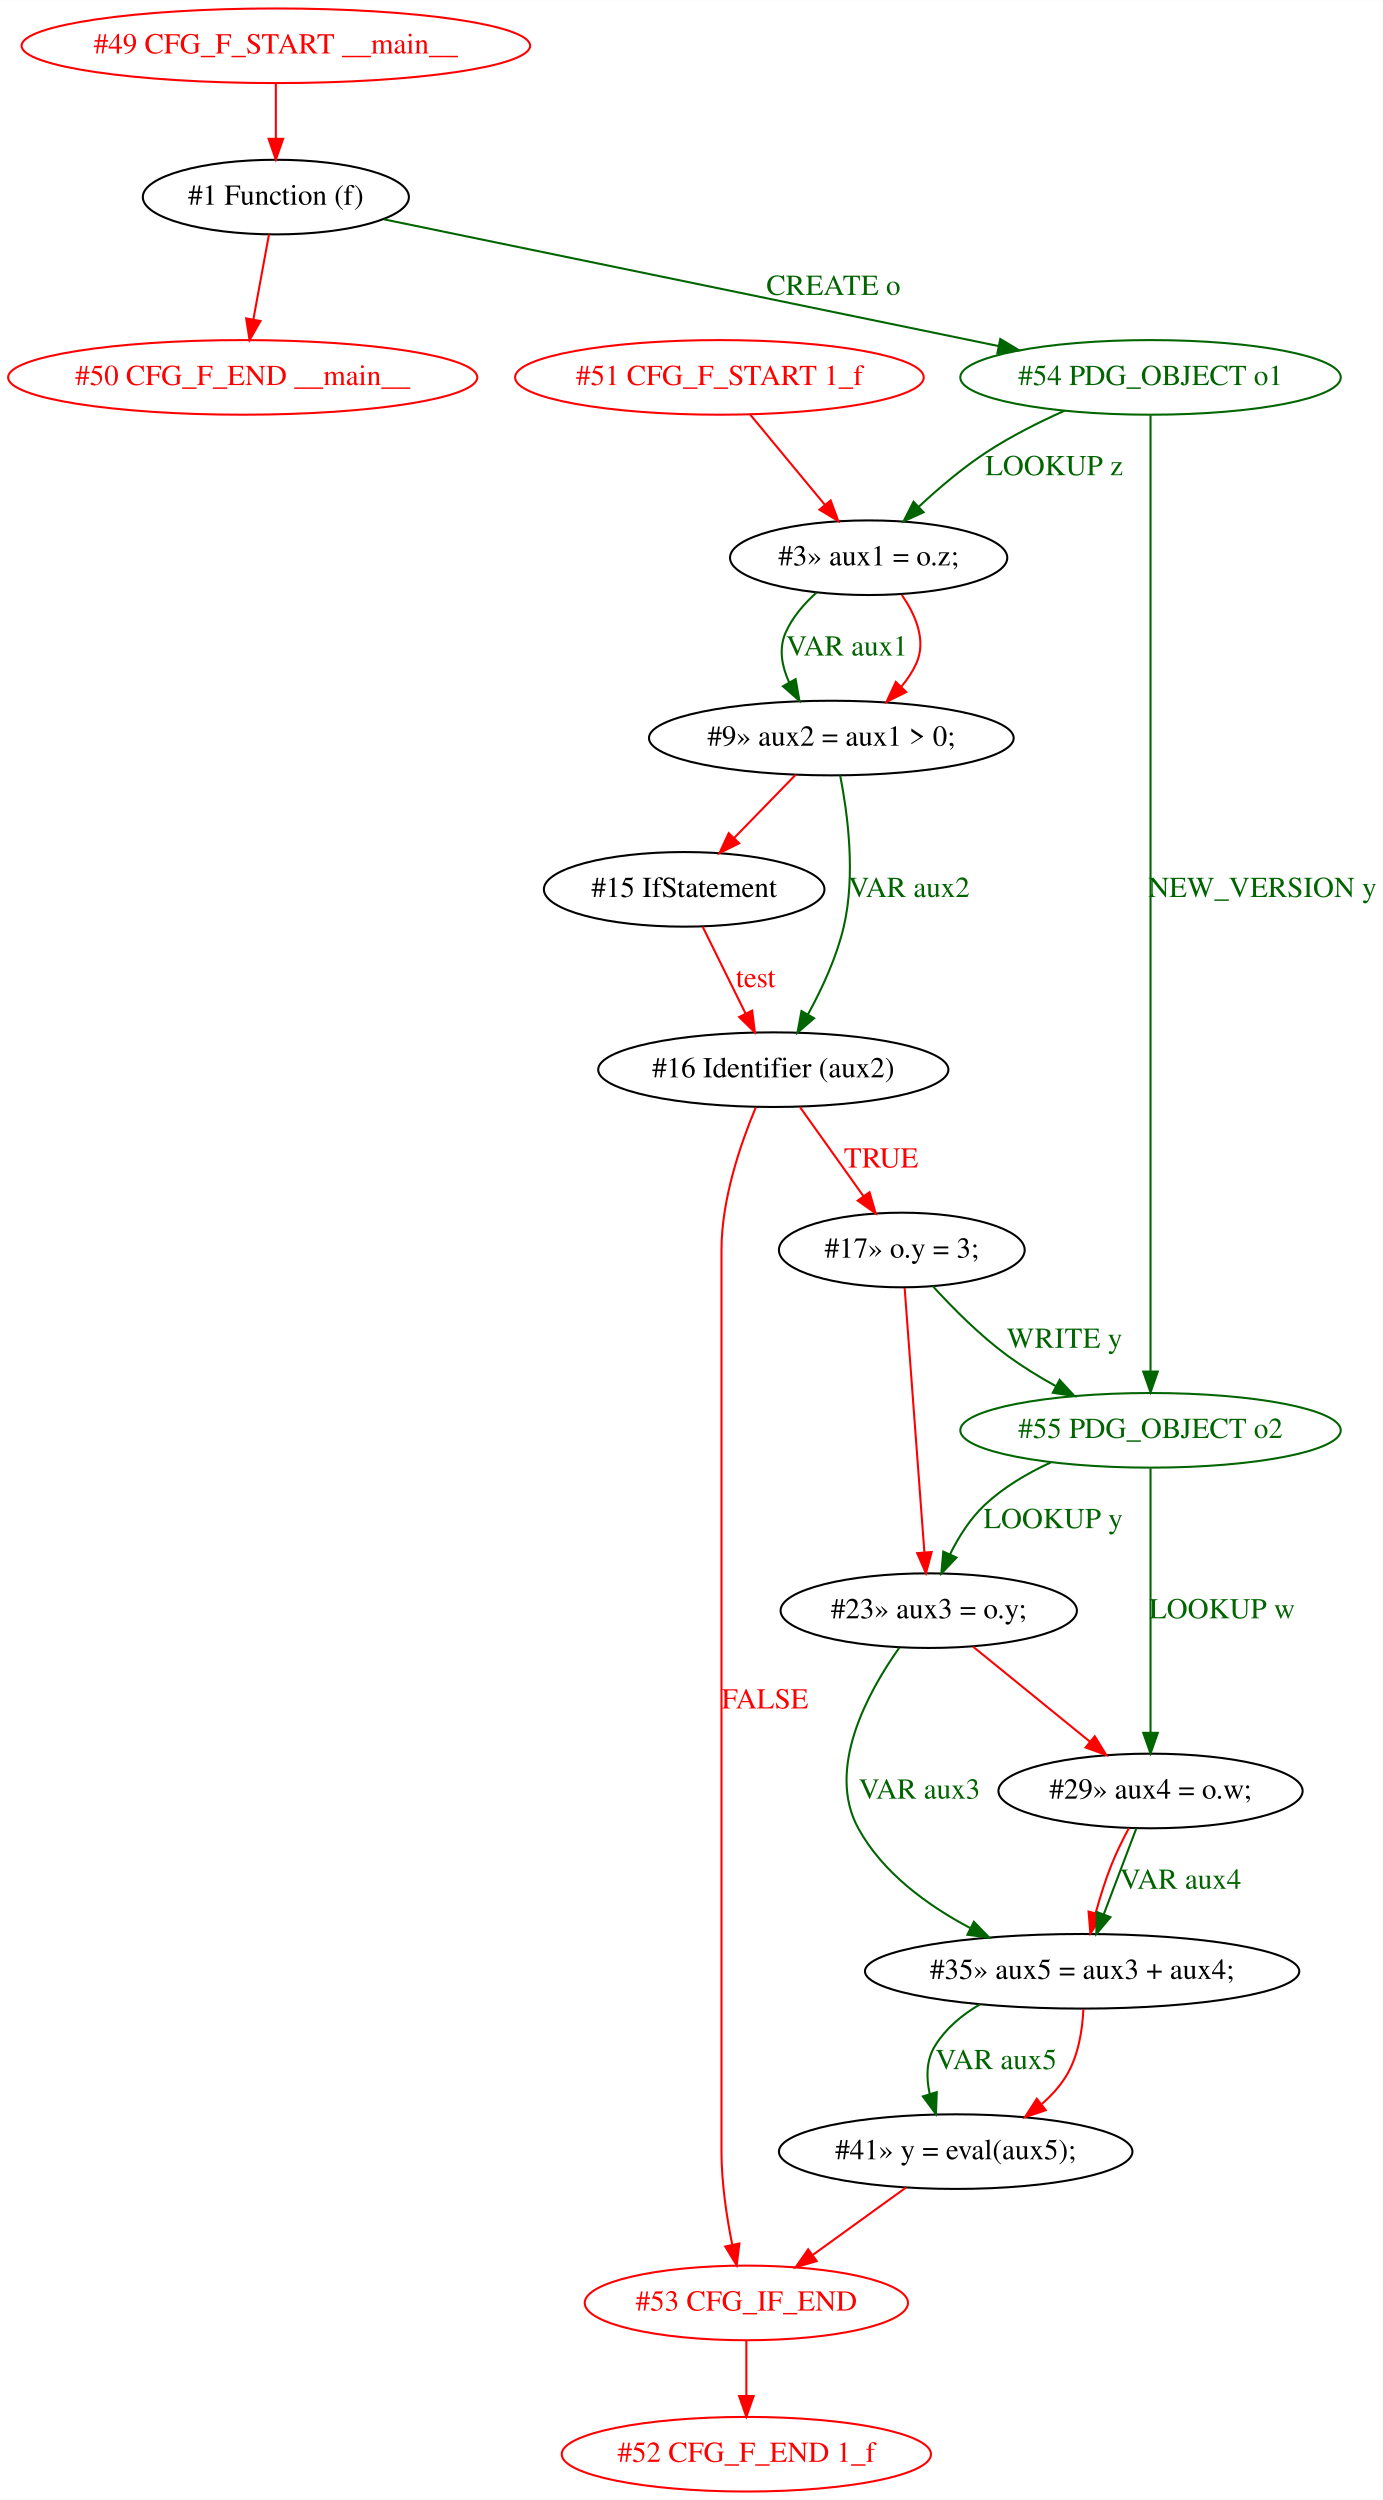
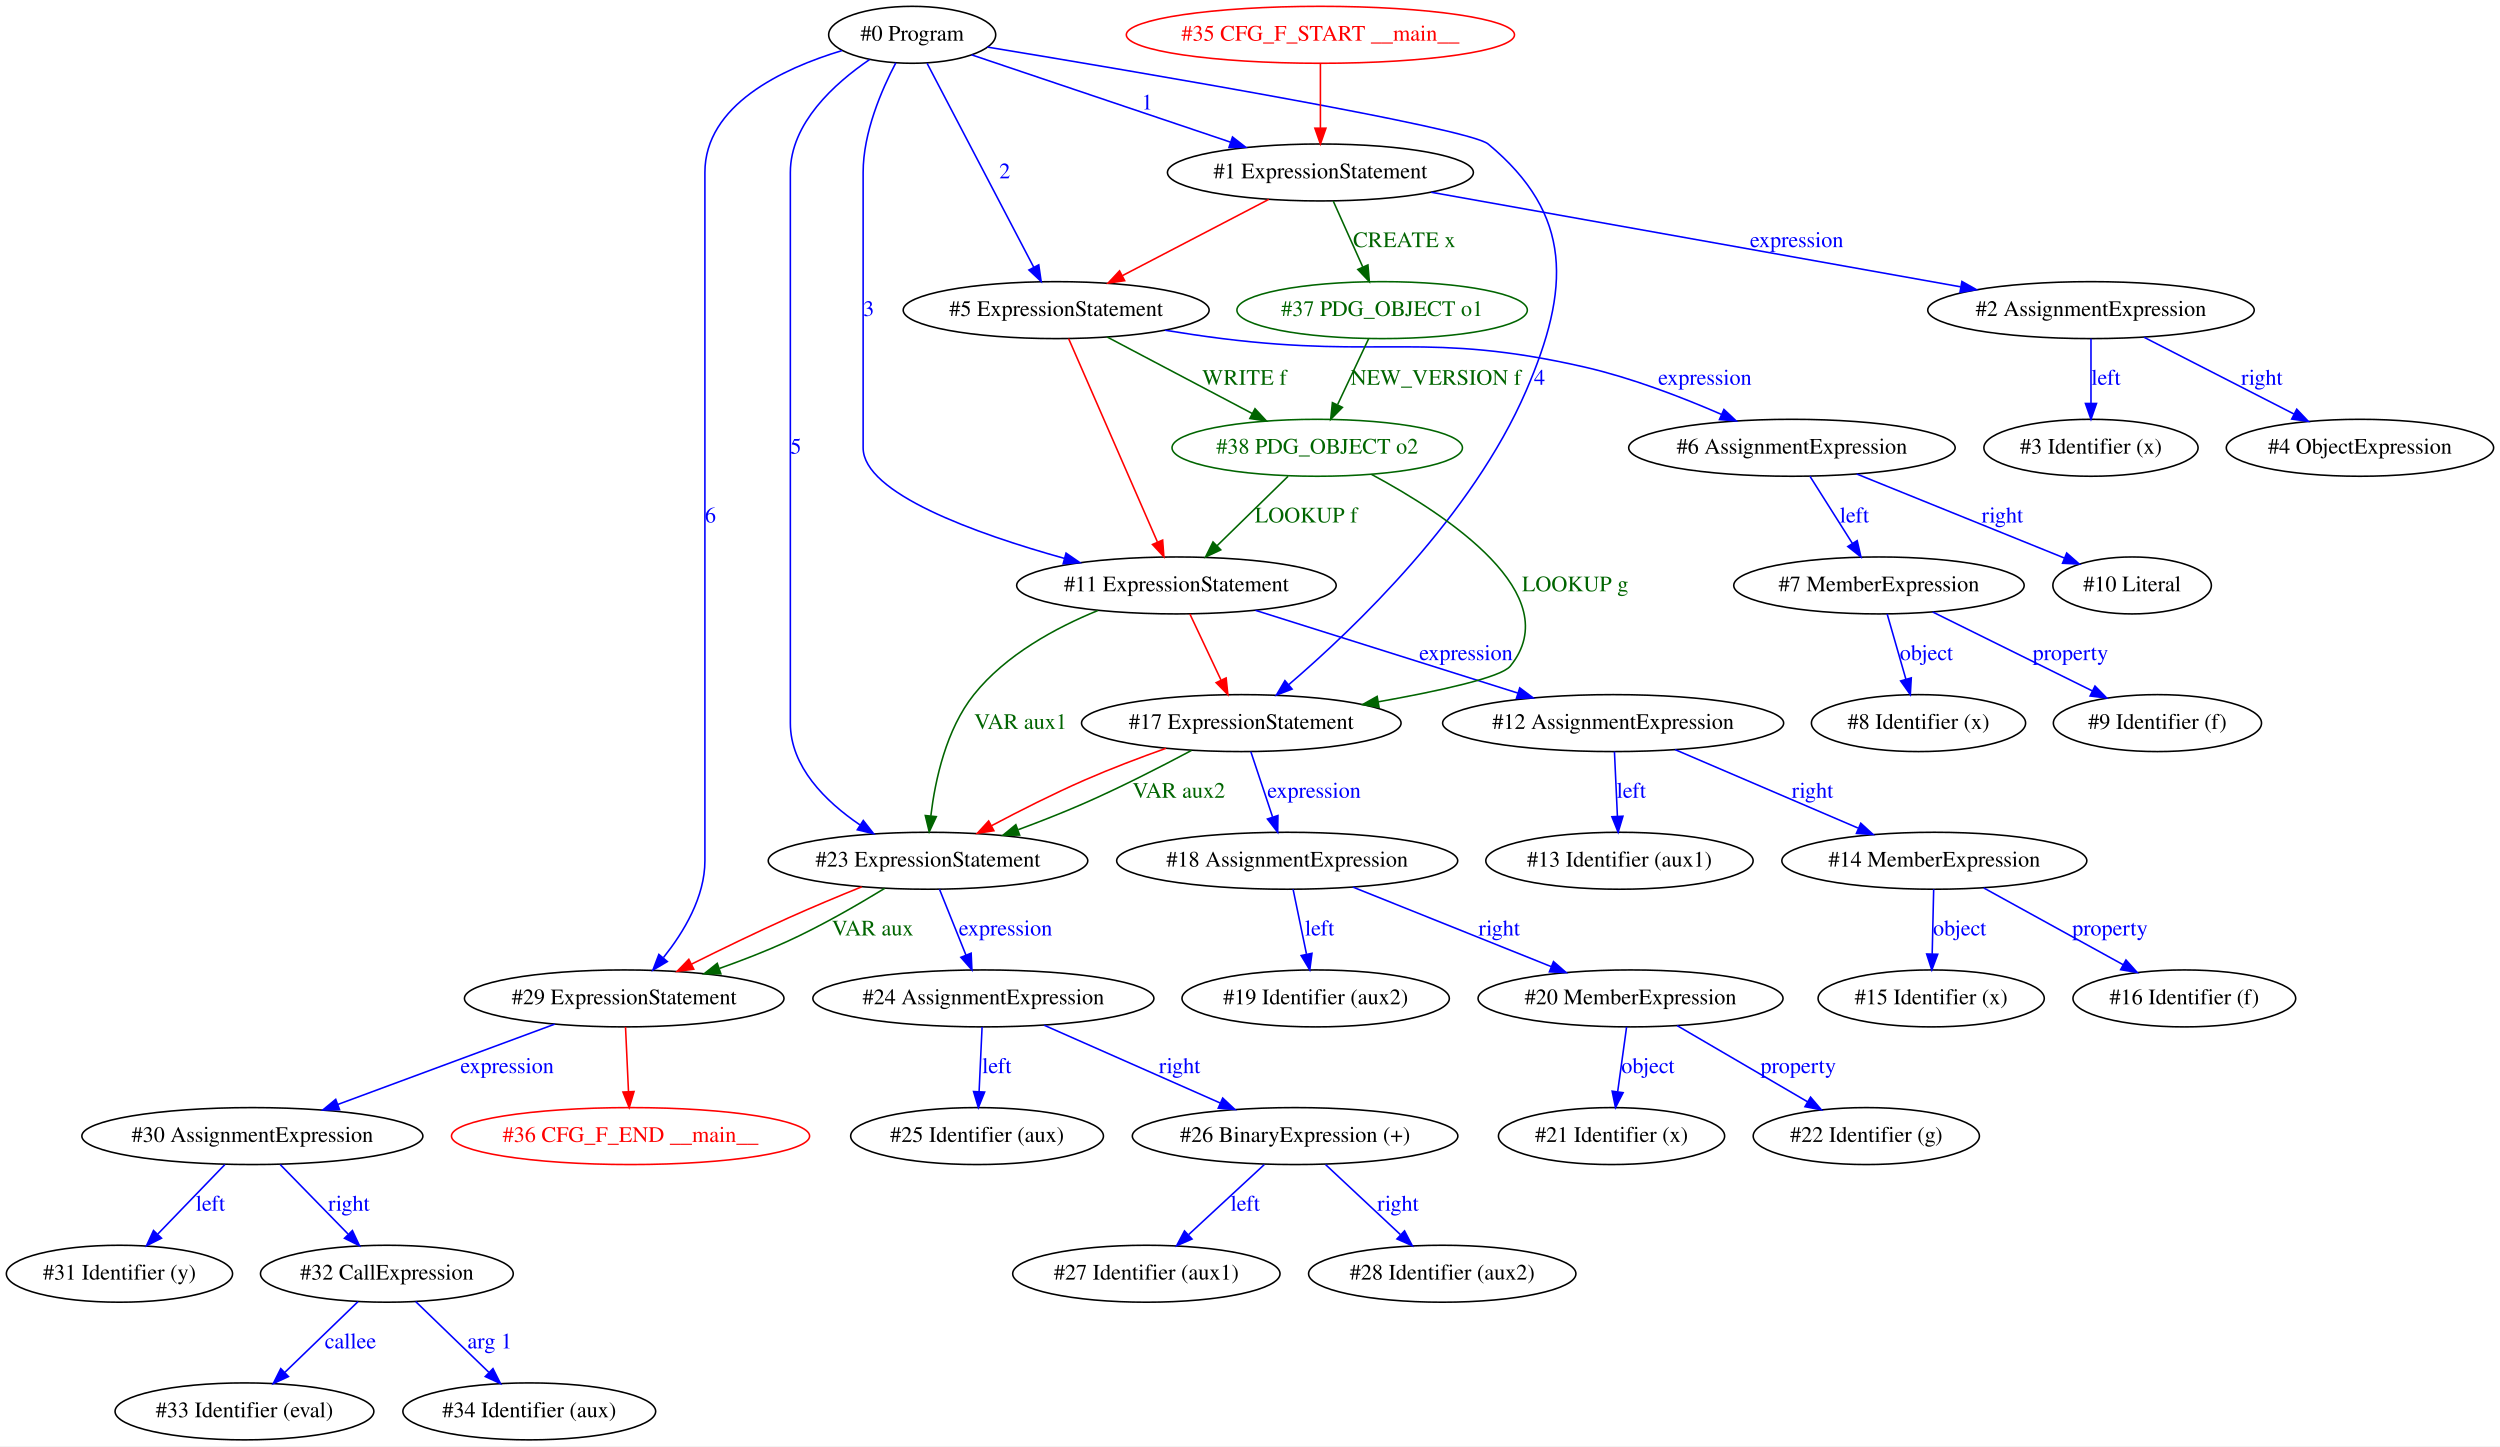
- <svg xmlns="http://www.w3.org/2000/svg" width="667pt" height="1206pt" viewBox="0.00 0.00 667.09 1206.00">
-   <g id="graph0" class="graph" transform="scale(1 1) rotate(0) translate(4 1202)">
-     <polygon fill="#ffffff" stroke="transparent" points="-4,4 -4,-1202 663.09,-1202 663.09,4 -4,4" />
+ <svg xmlns="http://www.w3.org/2000/svg" width="1580pt" height="914pt" viewBox="0.00 0.00 1579.99 914.00">
+   <g id="graph0" class="graph" transform="scale(1 1) rotate(0) translate(4 910)">
+     <polygon fill="#ffffff" stroke="transparent" points="-4,4 -4,-910 1575.986,-910 1575.986,4 -4,4" />
    <g id="node1" class="node">
-       <ellipse fill="none" stroke="#ff0000" cx="129.09" cy="-1180" rx="122.678" ry="18" />
-       <text text-anchor="middle" x="129.09" y="-1176.3" font-family="Times,serif" font-size="14.00" fill="#ff0000">#49 CFG_F_START __main__</text>
+       <ellipse fill="none" stroke="#000000" cx="572.494" cy="-888" rx="52.791" ry="18" />
+       <text text-anchor="middle" x="572.494" y="-884.3" font-family="Times,serif" font-size="14.00" fill="#000000">#0 Program</text>
    </g>
    <g id="node2" class="node">
-       <ellipse fill="none" stroke="#000000" cx="129.09" cy="-1107" rx="64.189" ry="18" />
-       <text text-anchor="middle" x="129.09" y="-1103.3" font-family="Times,serif" font-size="14.00" fill="#000000">#1 Function (f)</text>
+       <ellipse fill="none" stroke="#000000" cx="830.494" cy="-801" rx="96.683" ry="18" />
+       <text text-anchor="middle" x="830.494" y="-797.3" font-family="Times,serif" font-size="14.00" fill="#000000">#1 ExpressionStatement</text>
    </g>
    <g id="edge1" class="edge">
-       <path fill="none" stroke="#ff0000" d="M129.09,-1161.955C129.09,-1153.883 129.09,-1144.176 129.09,-1135.182" />
-       <polygon fill="#ff0000" stroke="#ff0000" points="132.59,-1135.09 129.09,-1125.09 125.59,-1135.09 132.59,-1135.09" />
+       <path fill="none" stroke="#0000ff" d="M610.009,-875.35C652.984,-860.858 723.869,-836.955 773.637,-820.173" />
+       <polygon fill="#0000ff" stroke="#0000ff" points="774.937,-823.428 783.294,-816.916 772.7,-816.795 774.937,-823.428" />
+       <text text-anchor="middle" x="720.994" y="-840.8" font-family="Times,serif" font-size="14.00" fill="#0000ff">1</text>
+     </g>
+     <g id="node3" class="node">
+       <ellipse fill="none" stroke="#000000" cx="663.494" cy="-714" rx="96.683" ry="18" />
+       <text text-anchor="middle" x="663.494" y="-710.3" font-family="Times,serif" font-size="14.00" fill="#000000">#5 ExpressionStatement</text>
+     </g>
+     <g id="edge2" class="edge">
+       <path fill="none" stroke="#0000ff" d="M581.889,-870.034C597.897,-839.427 630.543,-777.004 649.33,-741.082" />
+       <polygon fill="#0000ff" stroke="#0000ff" points="652.48,-742.612 654.013,-732.129 646.277,-739.368 652.48,-742.612" />
+       <text text-anchor="middle" x="630.994" y="-797.3" font-family="Times,serif" font-size="14.00" fill="#0000ff">2</text>
+     </g>
+     <g id="node4" class="node">
+       <ellipse fill="none" stroke="#000000" cx="739.494" cy="-540" rx="100.983" ry="18" />
+       <text text-anchor="middle" x="739.494" y="-536.3" font-family="Times,serif" font-size="14.00" fill="#000000">#11 ExpressionStatement</text>
+     </g>
+     <g id="edge3" class="edge">
+       <path fill="none" stroke="#0000ff" d="M562.171,-870.325C553.153,-853.192 541.494,-826.174 541.494,-801 541.494,-801 541.494,-801 541.494,-627 541.494,-598.339 611.911,-572.921 668.758,-557.072" />
+       <polygon fill="#0000ff" stroke="#0000ff" points="669.747,-560.43 678.471,-554.418 667.903,-553.677 669.747,-560.43" />
+       <text text-anchor="middle" x="544.994" y="-710.3" font-family="Times,serif" font-size="14.00" fill="#0000ff">3</text>
    </g>
    <g id="node5" class="node">
-       <ellipse fill="none" stroke="#ff0000" cx="113.09" cy="-1020" rx="113.18" ry="18" />
-       <text text-anchor="middle" x="113.09" y="-1016.3" font-family="Times,serif" font-size="14.00" fill="#ff0000">#50 CFG_F_END __main__</text>
-     </g>
-     <g id="edge3" class="edge">
-       <path fill="none" stroke="#ff0000" d="M125.775,-1088.974C123.608,-1077.192 120.733,-1061.561 118.269,-1048.158" />
-       <polygon fill="#ff0000" stroke="#ff0000" points="121.652,-1047.205 116.401,-1038.003 114.767,-1048.472 121.652,-1047.205" />
+       <ellipse fill="none" stroke="#000000" cx="780.494" cy="-453" rx="100.983" ry="18" />
+       <text text-anchor="middle" x="780.494" y="-449.3" font-family="Times,serif" font-size="14.00" fill="#000000">#17 ExpressionStatement</text>
+     </g>
+     <g id="edge4" class="edge">
+       <path fill="none" stroke="#0000ff" d="M620.007,-880.246C715.853,-864.433 924.322,-829.103 936.494,-819 990.471,-774.197 988.307,-727.4 960.494,-663 926.492,-584.271 852.327,-513.185 810.586,-477.394" />
+       <polygon fill="#0000ff" stroke="#0000ff" points="812.586,-474.502 802.692,-470.715 808.065,-479.846 812.586,-474.502" />
+       <text text-anchor="middle" x="968.994" y="-666.8" font-family="Times,serif" font-size="14.00" fill="#0000ff">4</text>
    </g>
    <g id="node6" class="node">
-       <ellipse fill="none" stroke="#006400" cx="551.09" cy="-1020" rx="91.784" ry="18" />
-       <text text-anchor="middle" x="551.09" y="-1016.3" font-family="Times,serif" font-size="14.00" fill="#006400">#54 PDG_OBJECT o1</text>
-     </g>
-     <g id="edge4" class="edge">
-       <path fill="none" stroke="#006400" d="M181.259,-1096.245C255.82,-1080.873 393.186,-1052.554 477.892,-1035.091" />
-       <polygon fill="#006400" stroke="#006400" points="478.611,-1038.516 487.699,-1033.069 477.198,-1031.66 478.611,-1038.516" />
-       <text text-anchor="middle" x="398.09" y="-1059.8" font-family="Times,serif" font-size="14.00" fill="#006400">CREATE o</text>
-     </g>
-     <g id="node3" class="node">
-       <ellipse fill="none" stroke="#ff0000" cx="343.09" cy="-1020" rx="98.583" ry="18" />
-       <text text-anchor="middle" x="343.09" y="-1016.3" font-family="Times,serif" font-size="14.00" fill="#ff0000">#51 CFG_F_START 1_f</text>
-     </g>
-     <g id="node4" class="node">
-       <ellipse fill="none" stroke="#000000" cx="415.09" cy="-933" rx="66.888" ry="18" />
-       <text text-anchor="middle" x="415.09" y="-929.3" font-family="Times,serif" font-size="14.00" fill="#000000">#3» aux1 = o.z;</text>
-     </g>
-     <g id="edge2" class="edge">
-       <path fill="none" stroke="#ff0000" d="M358.008,-1001.973C368.407,-989.409 382.429,-972.466 393.973,-958.517" />
-       <polygon fill="#ff0000" stroke="#ff0000" points="396.758,-960.641 400.437,-950.706 391.365,-956.178 396.758,-960.641" />
+       <ellipse fill="none" stroke="#000000" cx="582.494" cy="-366" rx="100.983" ry="18" />
+       <text text-anchor="middle" x="582.494" y="-362.3" font-family="Times,serif" font-size="14.00" fill="#000000">#23 ExpressionStatement</text>
+     </g>
+     <g id="edge5" class="edge">
+       <path fill="none" stroke="#0000ff" d="M545.563,-872.365C523.358,-857.236 495.494,-832.062 495.494,-801 495.494,-801 495.494,-801 495.494,-453 495.494,-425.468 517.547,-403.606 539.448,-388.684" />
+       <polygon fill="#0000ff" stroke="#0000ff" points="541.593,-391.465 548.109,-383.111 537.806,-385.578 541.593,-391.465" />
+       <text text-anchor="middle" x="498.994" y="-623.3" font-family="Times,serif" font-size="14.00" fill="#0000ff">5</text>
    </g>
    <g id="node7" class="node">
-       <ellipse fill="none" stroke="#000000" cx="397.09" cy="-846" rx="87.985" ry="18" />
-       <text text-anchor="middle" x="397.09" y="-842.3" font-family="Times,serif" font-size="14.00" fill="#000000">#9» aux2 = aux1 &gt; 0;</text>
-     </g>
-     <g id="edge5" class="edge">
-       <path fill="none" stroke="#ff0000" d="M431.091,-915.056C437.816,-905.28 443.057,-892.972 438.09,-882 436.288,-878.02 433.804,-874.305 430.943,-870.889" />
-       <polygon fill="#ff0000" stroke="#ff0000" points="433.21,-868.2 423.725,-863.479 428.195,-873.084 433.21,-868.2" />
+       <ellipse fill="none" stroke="#000000" cx="390.494" cy="-279" rx="100.983" ry="18" />
+       <text text-anchor="middle" x="390.494" y="-275.3" font-family="Times,serif" font-size="14.00" fill="#000000">#29 ExpressionStatement</text>
    </g>
    <g id="edge6" class="edge">
-       <path fill="none" stroke="#006400" d="M389.924,-916.169C383.946,-910.811 378.359,-904.34 375.09,-897 371.594,-889.149 373.198,-880.583 376.776,-872.752" />
-       <polygon fill="#006400" stroke="#006400" points="379.855,-874.417 381.695,-863.983 373.75,-870.992 379.855,-874.417" />
-       <text text-anchor="middle" x="404.59" y="-885.8" font-family="Times,serif" font-size="14.00" fill="#006400">VAR aux1</text>
+       <path fill="none" stroke="#0000ff" d="M528.143,-878.042C490.139,-866.58 441.494,-843.591 441.494,-801 441.494,-801 441.494,-801 441.494,-366 441.494,-343.189 428.284,-321.062 415.31,-304.831" />
+       <polygon fill="#0000ff" stroke="#0000ff" points="417.745,-302.29 408.618,-296.909 412.397,-306.807 417.745,-302.29" />
+       <text text-anchor="middle" x="444.994" y="-579.8" font-family="Times,serif" font-size="14.00" fill="#0000ff">6</text>
+     </g>
+     <g id="edge9" class="edge">
+       <path fill="none" stroke="#ff0000" d="M797.898,-784.019C771.431,-770.231 733.931,-750.695 705.264,-735.761" />
+       <polygon fill="#ff0000" stroke="#ff0000" points="706.778,-732.603 696.292,-731.087 703.544,-738.811 706.778,-732.603" />
+     </g>
+     <g id="node9" class="node">
+       <ellipse fill="none" stroke="#000000" cx="1317.494" cy="-714" rx="103.182" ry="18" />
+       <text text-anchor="middle" x="1317.494" y="-710.3" font-family="Times,serif" font-size="14.00" fill="#000000">#2 AssignmentExpression</text>
+     </g>
+     <g id="edge8" class="edge">
+       <path fill="none" stroke="#0000ff" d="M900.528,-788.489C989.031,-772.678 1141.126,-745.507 1235.115,-728.717" />
+       <polygon fill="#0000ff" stroke="#0000ff" points="1235.923,-732.128 1245.151,-726.924 1234.692,-725.237 1235.923,-732.128" />
+       <text text-anchor="middle" x="1131.494" y="-753.8" font-family="Times,serif" font-size="14.00" fill="#0000ff">expression</text>
+     </g>
+     <g id="node10" class="node">
+       <ellipse fill="none" stroke="#006400" cx="869.494" cy="-714" rx="91.784" ry="18" />
+       <text text-anchor="middle" x="869.494" y="-710.3" font-family="Times,serif" font-size="14.00" fill="#006400">#37 PDG_OBJECT o1</text>
+     </g>
+     <g id="edge10" class="edge">
+       <path fill="none" stroke="#006400" d="M838.574,-782.973C843.961,-770.958 851.141,-754.94 857.227,-741.365" />
+       <polygon fill="#006400" stroke="#006400" points="860.526,-742.56 861.423,-732.003 854.139,-739.697 860.526,-742.56" />
+       <text text-anchor="middle" x="883.494" y="-753.8" font-family="Times,serif" font-size="14.00" fill="#006400">CREATE x</text>
+     </g>
+     <g id="edge12" class="edge">
+       <path fill="none" stroke="#ff0000" d="M671.341,-696.034C684.653,-665.557 711.743,-603.535 727.464,-567.542" />
+       <polygon fill="#ff0000" stroke="#ff0000" points="730.78,-568.694 731.575,-558.129 724.365,-565.892 730.78,-568.694" />
+     </g>
+     <g id="node11" class="node">
+       <ellipse fill="none" stroke="#000000" cx="1128.494" cy="-627" rx="103.182" ry="18" />
+       <text text-anchor="middle" x="1128.494" y="-623.3" font-family="Times,serif" font-size="14.00" fill="#000000">#6 AssignmentExpression</text>
+     </g>
+     <g id="edge11" class="edge">
+       <path fill="none" stroke="#0000ff" d="M732.266,-701.285C744.312,-699.323 756.748,-697.465 768.494,-696 869.8,-683.362 897.972,-700.762 997.494,-678 1027.239,-671.197 1059.177,-658.874 1084.07,-648.046" />
+       <polygon fill="#0000ff" stroke="#0000ff" points="1085.519,-651.232 1093.246,-643.984 1082.685,-644.831 1085.519,-651.232" />
+       <text text-anchor="middle" x="1073.494" y="-666.8" font-family="Times,serif" font-size="14.00" fill="#0000ff">expression</text>
+     </g>
+     <g id="node12" class="node">
+       <ellipse fill="none" stroke="#006400" cx="828.494" cy="-627" rx="91.784" ry="18" />
+       <text text-anchor="middle" x="828.494" y="-623.3" font-family="Times,serif" font-size="14.00" fill="#006400">#38 PDG_OBJECT o2</text>
+     </g>
+     <g id="edge13" class="edge">
+       <path fill="none" stroke="#006400" d="M695.699,-697.019C721.933,-683.186 759.139,-663.569 787.498,-648.616" />
+       <polygon fill="#006400" stroke="#006400" points="789.156,-651.698 796.37,-643.938 785.891,-645.506 789.156,-651.698" />
+       <text text-anchor="middle" x="782.494" y="-666.8" font-family="Times,serif" font-size="14.00" fill="#006400">WRITE f</text>
+     </g>
+     <g id="edge15" class="edge">
+       <path fill="none" stroke="#ff0000" d="M747.989,-521.973C753.651,-509.959 761.2,-493.94 767.598,-480.365" />
+       <polygon fill="#ff0000" stroke="#ff0000" points="770.912,-481.541 772.009,-471.003 764.58,-478.557 770.912,-481.541" />
+     </g>
+     <g id="edge16" class="edge">
+       <path fill="none" stroke="#006400" d="M689.966,-524.195C663.135,-513.25 631.477,-496.072 611.494,-471 593.991,-449.041 587.036,-417.231 584.281,-394.385" />
+       <polygon fill="#006400" stroke="#006400" points="587.748,-393.879 583.263,-384.28 580.783,-394.58 587.748,-393.879" />
+       <text text-anchor="middle" x="640.994" y="-449.3" font-family="Times,serif" font-size="14.00" fill="#006400">VAR aux1</text>
+     </g>
+     <g id="node13" class="node">
+       <ellipse fill="none" stroke="#000000" cx="1015.494" cy="-453" rx="107.781" ry="18" />
+       <text text-anchor="middle" x="1015.494" y="-449.3" font-family="Times,serif" font-size="14.00" fill="#000000">#12 AssignmentExpression</text>
+     </g>
+     <g id="edge14" class="edge">
+       <path fill="none" stroke="#0000ff" d="M789.475,-524.245C836.078,-509.555 905.665,-487.62 955.303,-471.973" />
+       <polygon fill="#0000ff" stroke="#0000ff" points="956.466,-475.276 964.951,-468.932 954.362,-468.6 956.466,-475.276" />
+       <text text-anchor="middle" x="922.494" y="-492.8" font-family="Times,serif" font-size="14.00" fill="#0000ff">expression</text>
+     </g>
+     <g id="edge18" class="edge">
+       <path fill="none" stroke="#ff0000" d="M732.927,-437.083C716.459,-431.211 697.999,-424.217 681.494,-417 661.732,-408.359 640.395,-397.564 622.607,-388.134" />
+       <polygon fill="#ff0000" stroke="#ff0000" points="624.124,-384.976 613.656,-383.346 620.822,-391.149 624.124,-384.976" />
+     </g>
+     <g id="edge19" class="edge">
+       <path fill="none" stroke="#006400" d="M748.985,-435.706C729.526,-425.334 703.889,-412.219 680.494,-402 667.395,-396.278 653.067,-390.666 639.51,-385.638" />
+       <polygon fill="#006400" stroke="#006400" points="640.397,-382.236 629.803,-382.087 637.992,-388.809 640.397,-382.236" />
+       <text text-anchor="middle" x="740.994" y="-405.8" font-family="Times,serif" font-size="14.00" fill="#006400">VAR aux2</text>
+     </g>
+     <g id="node14" class="node">
+       <ellipse fill="none" stroke="#000000" cx="809.494" cy="-366" rx="107.781" ry="18" />
+       <text text-anchor="middle" x="809.494" y="-362.3" font-family="Times,serif" font-size="14.00" fill="#000000">#18 AssignmentExpression</text>
+     </g>
+     <g id="edge17" class="edge">
+       <path fill="none" stroke="#0000ff" d="M786.503,-434.974C790.469,-423.075 795.743,-407.251 800.24,-393.761" />
+       <polygon fill="#0000ff" stroke="#0000ff" points="803.651,-394.597 803.492,-384.003 797.01,-392.383 803.651,-394.597" />
+       <text text-anchor="middle" x="826.494" y="-405.8" font-family="Times,serif" font-size="14.00" fill="#0000ff">expression</text>
+     </g>
+     <g id="edge21" class="edge">
+       <path fill="none" stroke="#ff0000" d="M540.617,-349.542C525.939,-343.596 509.401,-336.695 494.494,-330 474.093,-320.837 451.79,-310.011 433.088,-300.695" />
+       <polygon fill="#ff0000" stroke="#ff0000" points="434.453,-297.465 423.944,-296.118 431.32,-303.724 434.453,-297.465" />
+     </g>
+     <g id="edge22" class="edge">
+       <path fill="none" stroke="#006400" d="M555.13,-348.567C537.872,-338.017 514.878,-324.763 493.494,-315 479.913,-308.8 464.932,-303.005 450.7,-297.954" />
+       <polygon fill="#006400" stroke="#006400" points="451.588,-294.557 440.993,-294.58 449.29,-301.169 451.588,-294.557" />
+       <text text-anchor="middle" x="547.494" y="-318.8" font-family="Times,serif" font-size="14.00" fill="#006400">VAR aux</text>
+     </g>
+     <g id="node15" class="node">
+       <ellipse fill="none" stroke="#000000" cx="617.494" cy="-279" rx="107.781" ry="18" />
+       <text text-anchor="middle" x="617.494" y="-275.3" font-family="Times,serif" font-size="14.00" fill="#000000">#24 AssignmentExpression</text>
+     </g>
+     <g id="edge20" class="edge">
+       <path fill="none" stroke="#0000ff" d="M589.746,-347.974C594.579,-335.959 601.024,-319.94 606.485,-306.365" />
+       <polygon fill="#0000ff" stroke="#0000ff" points="609.766,-307.587 610.251,-297.003 603.271,-304.974 609.766,-307.587" />
+       <text text-anchor="middle" x="631.494" y="-318.8" font-family="Times,serif" font-size="14.00" fill="#0000ff">expression</text>
+     </g>
+     <g id="node16" class="node">
+       <ellipse fill="none" stroke="#000000" cx="155.494" cy="-192" rx="107.781" ry="18" />
+       <text text-anchor="middle" x="155.494" y="-188.3" font-family="Times,serif" font-size="14.00" fill="#000000">#30 AssignmentExpression</text>
+     </g>
+     <g id="edge23" class="edge">
+       <path fill="none" stroke="#0000ff" d="M346.568,-262.738C307.745,-248.365 250.992,-227.355 209.424,-211.966" />
+       <polygon fill="#0000ff" stroke="#0000ff" points="210.596,-208.667 200.002,-208.478 208.165,-215.232 210.596,-208.667" />
+       <text text-anchor="middle" x="316.494" y="-231.8" font-family="Times,serif" font-size="14.00" fill="#0000ff">expression</text>
+     </g>
+     <g id="node17" class="node">
+       <ellipse fill="none" stroke="#ff0000" cx="394.494" cy="-192" rx="113.18" ry="18" />
+       <text text-anchor="middle" x="394.494" y="-188.3" font-family="Times,serif" font-size="14.00" fill="#ff0000">#36 CFG_F_END __main__</text>
+     </g>
+     <g id="edge24" class="edge">
+       <path fill="none" stroke="#ff0000" d="M391.322,-260.974C391.864,-249.192 392.583,-233.561 393.199,-220.158" />
+       <polygon fill="#ff0000" stroke="#ff0000" points="396.703,-220.154 393.666,-210.003 389.71,-219.832 396.703,-220.154" />
+     </g>
+     <g id="node8" class="node">
+       <ellipse fill="none" stroke="#ff0000" cx="830.494" cy="-888" rx="122.678" ry="18" />
+       <text text-anchor="middle" x="830.494" y="-884.3" font-family="Times,serif" font-size="14.00" fill="#ff0000">#35 CFG_F_START __main__</text>
    </g>
    <g id="edge7" class="edge">
-       <path fill="none" stroke="#006400" d="M509.658,-1003.944C497.166,-998.367 483.698,-991.585 472.09,-984 460.512,-976.435 448.919,-966.584 439.241,-957.558" />
-       <polygon fill="#006400" stroke="#006400" points="441.571,-954.943 431.926,-950.557 436.73,-960 441.571,-954.943" />
-       <text text-anchor="middle" x="504.59" y="-972.8" font-family="Times,serif" font-size="14.00" fill="#006400">LOOKUP z</text>
-     </g>
-     <g id="node8" class="node">
-       <ellipse fill="none" stroke="#006400" cx="551.09" cy="-512" rx="91.784" ry="18" />
-       <text text-anchor="middle" x="551.09" y="-508.3" font-family="Times,serif" font-size="14.00" fill="#006400">#55 PDG_OBJECT o2</text>
-     </g>
-     <g id="edge8" class="edge">
-       <path fill="none" stroke="#006400" d="M551.09,-1001.669C551.09,-984.063 551.09,-956.713 551.09,-933 551.09,-933 551.09,-933 551.09,-599 551.09,-579.548 551.09,-557.648 551.09,-540.688" />
-       <polygon fill="#006400" stroke="#006400" points="554.59,-540.331 551.09,-530.331 547.59,-540.331 554.59,-540.331" />
-       <text text-anchor="middle" x="605.09" y="-769.3" font-family="Times,serif" font-size="14.00" fill="#006400">NEW_VERSION y</text>
-     </g>
-     <g id="node9" class="node">
-       <ellipse fill="none" stroke="#000000" cx="326.09" cy="-773" rx="67.688" ry="18" />
-       <text text-anchor="middle" x="326.09" y="-769.3" font-family="Times,serif" font-size="14.00" fill="#000000">#15 IfStatement</text>
-     </g>
-     <g id="edge9" class="edge">
-       <path fill="none" stroke="#ff0000" d="M379.903,-828.329C371.007,-819.183 359.999,-807.865 350.262,-797.853" />
-       <polygon fill="#ff0000" stroke="#ff0000" points="352.6,-795.237 343.119,-790.509 347.582,-800.117 352.6,-795.237" />
-     </g>
-     <g id="node10" class="node">
-       <ellipse fill="none" stroke="#000000" cx="369.09" cy="-686" rx="84.485" ry="18" />
-       <text text-anchor="middle" x="369.09" y="-682.3" font-family="Times,serif" font-size="14.00" fill="#000000">#16 Identifier (aux2)</text>
-     </g>
-     <g id="edge10" class="edge">
-       <path fill="none" stroke="#006400" d="M401.345,-827.962C405.01,-809.418 408.875,-779.826 403.09,-755 399.661,-740.283 392.62,-725.095 385.831,-712.728" />
-       <polygon fill="#006400" stroke="#006400" points="388.764,-710.807 380.752,-703.875 382.692,-714.291 388.764,-710.807" />
-       <text text-anchor="middle" x="434.59" y="-769.3" font-family="Times,serif" font-size="14.00" fill="#006400">VAR aux2</text>
-     </g>
-     <g id="node11" class="node">
-       <ellipse fill="none" stroke="#000000" cx="444.09" cy="-425" rx="71.487" ry="18" />
-       <text text-anchor="middle" x="444.09" y="-421.3" font-family="Times,serif" font-size="14.00" fill="#000000">#23» aux3 = o.y;</text>
-     </g>
-     <g id="edge11" class="edge">
-       <path fill="none" stroke="#006400" d="M503.08,-496.555C491.681,-491.308 480.199,-484.544 471.09,-476 464.082,-469.427 458.535,-460.621 454.339,-452.178" />
-       <polygon fill="#006400" stroke="#006400" points="457.472,-450.612 450.168,-442.937 451.092,-453.492 457.472,-450.612" />
-       <text text-anchor="middle" x="504.09" y="-464.8" font-family="Times,serif" font-size="14.00" fill="#006400">LOOKUP y</text>
-     </g>
-     <g id="node12" class="node">
-       <ellipse fill="none" stroke="#000000" cx="551.09" cy="-338" rx="73.387" ry="18" />
-       <text text-anchor="middle" x="551.09" y="-334.3" font-family="Times,serif" font-size="14.00" fill="#000000">#29» aux4 = o.w;</text>
-     </g>
-     <g id="edge12" class="edge">
-       <path fill="none" stroke="#006400" d="M551.09,-493.708C551.09,-463.344 551.09,-402.323 551.09,-366.346" />
-       <polygon fill="#006400" stroke="#006400" points="554.59,-366.047 551.09,-356.047 547.59,-366.047 554.59,-366.047" />
-       <text text-anchor="middle" x="585.59" y="-421.3" font-family="Times,serif" font-size="14.00" fill="#006400">LOOKUP w</text>
-     </g>
-     <g id="edge13" class="edge">
-       <path fill="none" stroke="#ff0000" d="M335,-754.973C340.996,-742.842 349.009,-726.629 355.76,-712.97" />
-       <polygon fill="#ff0000" stroke="#ff0000" points="358.899,-714.519 360.192,-704.003 352.623,-711.417 358.899,-714.519" />
-       <text text-anchor="middle" x="360.59" y="-725.8" font-family="Times,serif" font-size="14.00" fill="#ff0000">test</text>
-     </g>
-     <g id="node13" class="node">
-       <ellipse fill="none" stroke="#000000" cx="431.09" cy="-599" rx="59.29" ry="18" />
-       <text text-anchor="middle" x="431.09" y="-595.3" font-family="Times,serif" font-size="14.00" fill="#000000">#17» o.y = 3;</text>
-     </g>
-     <g id="edge14" class="edge">
-       <path fill="none" stroke="#ff0000" d="M381.936,-667.973C390.807,-655.526 402.74,-638.782 412.626,-624.909" />
-       <polygon fill="#ff0000" stroke="#ff0000" points="415.519,-626.881 418.472,-616.706 409.818,-622.818 415.519,-626.881" />
-       <text text-anchor="middle" x="421.09" y="-638.8" font-family="Times,serif" font-size="14.00" fill="#ff0000">TRUE</text>
-     </g>
-     <g id="node14" class="node">
-       <ellipse fill="none" stroke="#ff0000" cx="356.09" cy="-91" rx="77.986" ry="18" />
-       <text text-anchor="middle" x="356.09" y="-87.3" font-family="Times,serif" font-size="14.00" fill="#ff0000">#53 CFG_IF_END</text>
-     </g>
-     <g id="edge15" class="edge">
-       <path fill="none" stroke="#ff0000" d="M360.626,-667.768C353.373,-650.46 344.09,-623.516 344.09,-599 344.09,-599 344.09,-599 344.09,-164 344.09,-149.102 346.553,-132.718 349.248,-119.253" />
-       <polygon fill="#ff0000" stroke="#ff0000" points="352.737,-119.677 351.416,-109.164 345.893,-118.206 352.737,-119.677" />
-       <text text-anchor="middle" x="365.09" y="-377.8" font-family="Times,serif" font-size="14.00" fill="#ff0000">FALSE</text>
-     </g>
-     <g id="edge16" class="edge">
-       <path fill="none" stroke="#ff0000" d="M465.486,-407.603C481.669,-394.445 504.072,-376.229 521.9,-361.733" />
-       <polygon fill="#ff0000" stroke="#ff0000" points="524.18,-364.391 529.731,-355.366 519.764,-358.96 524.18,-364.391" />
-     </g>
-     <g id="node15" class="node">
-       <ellipse fill="none" stroke="#000000" cx="518.09" cy="-251" rx="104.782" ry="18" />
-       <text text-anchor="middle" x="518.09" y="-247.3" font-family="Times,serif" font-size="14.00" fill="#000000">#35» aux5 = aux3 + aux4;</text>
-     </g>
-     <g id="edge17" class="edge">
-       <path fill="none" stroke="#006400" d="M429.859,-407.085C414.569,-385.497 394.441,-348.568 410.09,-320 421.822,-298.582 443.347,-282.846 464.11,-271.857" />
-       <polygon fill="#006400" stroke="#006400" points="465.867,-274.892 473.244,-267.287 462.735,-268.631 465.867,-274.892" />
-       <text text-anchor="middle" x="439.59" y="-334.3" font-family="Times,serif" font-size="14.00" fill="#006400">VAR aux3</text>
-     </g>
-     <g id="edge18" class="edge">
-       <path fill="none" stroke="#ff0000" d="M540.633,-320.05C537.609,-314.395 534.482,-308.046 532.09,-302 529.21,-294.722 526.696,-286.635 524.623,-279.086" />
-       <polygon fill="#ff0000" stroke="#ff0000" points="527.971,-278.055 522.077,-269.251 521.195,-279.809 527.971,-278.055" />
-     </g>
-     <g id="edge19" class="edge">
-       <path fill="none" stroke="#006400" d="M544.252,-319.974C539.695,-307.959 533.619,-291.94 528.47,-278.365" />
-       <polygon fill="#006400" stroke="#006400" points="531.738,-277.112 524.919,-269.003 525.193,-279.595 531.738,-277.112" />
-       <text text-anchor="middle" x="565.59" y="-290.8" font-family="Times,serif" font-size="14.00" fill="#006400">VAR aux4</text>
-     </g>
-     <g id="edge21" class="edge">
-       <path fill="none" stroke="#006400" d="M446.016,-581.578C455.622,-571.033 468.765,-557.78 482.09,-548 489.292,-542.714 497.376,-537.757 505.407,-533.312" />
-       <polygon fill="#006400" stroke="#006400" points="507.221,-536.312 514.401,-528.521 503.93,-530.134 507.221,-536.312" />
-       <text text-anchor="middle" x="509.59" y="-551.8" font-family="Times,serif" font-size="14.00" fill="#006400">WRITE y</text>
-     </g>
-     <g id="edge20" class="edge">
-       <path fill="none" stroke="#ff0000" d="M432.457,-580.708C434.725,-550.344 439.284,-489.323 441.972,-453.346" />
-       <polygon fill="#ff0000" stroke="#ff0000" points="445.487,-453.28 442.742,-443.047 438.506,-452.759 445.487,-453.28" />
-     </g>
-     <g id="node16" class="node">
-       <ellipse fill="none" stroke="#ff0000" cx="356.09" cy="-18" rx="89.084" ry="18" />
-       <text text-anchor="middle" x="356.09" y="-14.3" font-family="Times,serif" font-size="14.00" fill="#ff0000">#52 CFG_F_END 1_f</text>
-     </g>
-     <g id="edge22" class="edge">
-       <path fill="none" stroke="#ff0000" d="M356.09,-72.955C356.09,-64.883 356.09,-55.176 356.09,-46.182" />
-       <polygon fill="#ff0000" stroke="#ff0000" points="359.59,-46.09 356.09,-36.09 352.59,-46.09 359.59,-46.09" />
-     </g>
-     <g id="node17" class="node">
-       <ellipse fill="none" stroke="#000000" cx="457.09" cy="-164" rx="85.285" ry="18" />
-       <text text-anchor="middle" x="457.09" y="-160.3" font-family="Times,serif" font-size="14.00" fill="#000000">#41» y = eval(aux5);</text>
-     </g>
-     <g id="edge23" class="edge">
-       <path fill="none" stroke="#ff0000" d="M518.696,-232.767C518.231,-222.44 516.231,-209.69 510.09,-200 507.038,-195.185 503.084,-190.855 498.712,-187.009" />
-       <polygon fill="#ff0000" stroke="#ff0000" points="500.533,-183.991 490.493,-180.608 496.232,-189.514 500.533,-183.991" />
-     </g>
-     <g id="edge24" class="edge">
-       <path fill="none" stroke="#006400" d="M468.85,-235.082C460.192,-230.036 452.298,-223.479 447.09,-215 442.84,-208.08 442.815,-199.723 444.568,-191.793" />
-       <polygon fill="#006400" stroke="#006400" points="447.949,-192.707 447.557,-182.119 441.261,-190.64 447.949,-192.707" />
-       <text text-anchor="middle" x="476.59" y="-203.8" font-family="Times,serif" font-size="14.00" fill="#006400">VAR aux5</text>
+       <path fill="none" stroke="#ff0000" d="M830.494,-869.973C830.494,-858.192 830.494,-842.561 830.494,-829.158" />
+       <polygon fill="#ff0000" stroke="#ff0000" points="833.994,-829.003 830.494,-819.003 826.994,-829.003 833.994,-829.003" />
+     </g>
+     <g id="node18" class="node">
+       <ellipse fill="none" stroke="#000000" cx="1317.494" cy="-627" rx="67.688" ry="18" />
+       <text text-anchor="middle" x="1317.494" y="-623.3" font-family="Times,serif" font-size="14.00" fill="#000000">#3 Identifier (x)</text>
    </g>
    <g id="edge25" class="edge">
-       <path fill="none" stroke="#ff0000" d="M433.154,-146.7C419.696,-136.972 402.718,-124.701 388.125,-114.154" />
-       <polygon fill="#ff0000" stroke="#ff0000" points="390.009,-111.197 379.854,-108.176 385.908,-116.87 390.009,-111.197" />
+       <path fill="none" stroke="#0000ff" d="M1317.494,-695.973C1317.494,-684.192 1317.494,-668.561 1317.494,-655.158" />
+       <polygon fill="#0000ff" stroke="#0000ff" points="1320.994,-655.003 1317.494,-645.003 1313.994,-655.003 1320.994,-655.003" />
+       <text text-anchor="middle" x="1326.994" y="-666.8" font-family="Times,serif" font-size="14.00" fill="#0000ff">left</text>
+     </g>
+     <g id="node19" class="node">
+       <ellipse fill="none" stroke="#000000" cx="1487.494" cy="-627" rx="84.485" ry="18" />
+       <text text-anchor="middle" x="1487.494" y="-623.3" font-family="Times,serif" font-size="14.00" fill="#000000">#4 ObjectExpression</text>
+     </g>
+     <g id="edge26" class="edge">
+       <path fill="none" stroke="#0000ff" d="M1351.08,-696.812C1378.235,-682.915 1416.603,-663.279 1445.735,-648.37" />
+       <polygon fill="#0000ff" stroke="#0000ff" points="1447.536,-651.381 1454.843,-643.709 1444.347,-645.149 1447.536,-651.381" />
+       <text text-anchor="middle" x="1425.494" y="-666.8" font-family="Times,serif" font-size="14.00" fill="#0000ff">right</text>
+     </g>
+     <g id="edge27" class="edge">
+       <path fill="none" stroke="#006400" d="M860.998,-695.973C855.336,-683.958 847.787,-667.94 841.39,-654.365" />
+       <polygon fill="#006400" stroke="#006400" points="844.407,-652.557 836.978,-645.003 838.075,-655.541 844.407,-652.557" />
+       <text text-anchor="middle" x="903.494" y="-666.8" font-family="Times,serif" font-size="14.00" fill="#006400">NEW_VERSION f</text>
+     </g>
+     <g id="node20" class="node">
+       <ellipse fill="none" stroke="#000000" cx="1183.494" cy="-540" rx="91.784" ry="18" />
+       <text text-anchor="middle" x="1183.494" y="-536.3" font-family="Times,serif" font-size="14.00" fill="#000000">#7 MemberExpression</text>
+     </g>
+     <g id="edge28" class="edge">
+       <path fill="none" stroke="#0000ff" d="M1139.89,-608.973C1147.633,-596.725 1158.006,-580.317 1166.692,-566.577" />
+       <polygon fill="#0000ff" stroke="#0000ff" points="1169.727,-568.326 1172.112,-558.003 1163.81,-564.586 1169.727,-568.326" />
+       <text text-anchor="middle" x="1167.994" y="-579.8" font-family="Times,serif" font-size="14.00" fill="#0000ff">left</text>
+     </g>
+     <g id="node21" class="node">
+       <ellipse fill="none" stroke="#000000" cx="1343.494" cy="-540" rx="50.091" ry="18" />
+       <text text-anchor="middle" x="1343.494" y="-536.3" font-family="Times,serif" font-size="14.00" fill="#000000">#10 Literal</text>
+     </g>
+     <g id="edge29" class="edge">
+       <path fill="none" stroke="#0000ff" d="M1169.44,-610.431C1207.066,-595.206 1262.627,-572.723 1300.797,-557.277" />
+       <polygon fill="#0000ff" stroke="#0000ff" points="1302.149,-560.506 1310.105,-553.511 1299.523,-554.017 1302.149,-560.506" />
+       <text text-anchor="middle" x="1261.494" y="-579.8" font-family="Times,serif" font-size="14.00" fill="#0000ff">right</text>
+     </g>
+     <g id="edge30" class="edge">
+       <path fill="none" stroke="#006400" d="M810.053,-608.973C797.045,-596.259 779.452,-579.06 765.087,-565.018" />
+       <polygon fill="#006400" stroke="#006400" points="767.509,-562.491 757.911,-558.003 762.615,-567.496 767.509,-562.491" />
+       <text text-anchor="middle" x="821.494" y="-579.8" font-family="Times,serif" font-size="14.00" fill="#006400">LOOKUP f</text>
+     </g>
+     <g id="edge31" class="edge">
+       <path fill="none" stroke="#006400" d="M862.761,-610.197C910.439,-584.612 987.037,-534.092 950.494,-489 944.715,-481.87 906.019,-473.384 867.005,-466.442" />
+       <polygon fill="#006400" stroke="#006400" points="867.552,-462.985 857.099,-464.712 866.347,-469.881 867.552,-462.985" />
+       <text text-anchor="middle" x="991.494" y="-536.3" font-family="Times,serif" font-size="14.00" fill="#006400">LOOKUP g</text>
+     </g>
+     <g id="node22" class="node">
+       <ellipse fill="none" stroke="#000000" cx="1019.494" cy="-366" rx="84.485" ry="18" />
+       <text text-anchor="middle" x="1019.494" y="-362.3" font-family="Times,serif" font-size="14.00" fill="#000000">#13 Identifier (aux1)</text>
+     </g>
+     <g id="edge32" class="edge">
+       <path fill="none" stroke="#0000ff" d="M1016.322,-434.974C1016.864,-423.192 1017.583,-407.561 1018.199,-394.158" />
+       <polygon fill="#0000ff" stroke="#0000ff" points="1021.703,-394.154 1018.666,-384.003 1014.71,-393.832 1021.703,-394.154" />
+       <text text-anchor="middle" x="1026.994" y="-405.8" font-family="Times,serif" font-size="14.00" fill="#0000ff">left</text>
+     </g>
+     <g id="node23" class="node">
+       <ellipse fill="none" stroke="#000000" cx="1218.494" cy="-366" rx="96.383" ry="18" />
+       <text text-anchor="middle" x="1218.494" y="-362.3" font-family="Times,serif" font-size="14.00" fill="#000000">#14 MemberExpression</text>
+     </g>
+     <g id="edge33" class="edge">
+       <path fill="none" stroke="#0000ff" d="M1054.634,-436.226C1087.597,-422.099 1134.886,-401.832 1170.198,-386.698" />
+       <polygon fill="#0000ff" stroke="#0000ff" points="1172.005,-389.731 1179.818,-382.575 1169.248,-383.298 1172.005,-389.731" />
+       <text text-anchor="middle" x="1141.494" y="-405.8" font-family="Times,serif" font-size="14.00" fill="#0000ff">right</text>
+     </g>
+     <g id="node24" class="node">
+       <ellipse fill="none" stroke="#000000" cx="827.494" cy="-279" rx="84.485" ry="18" />
+       <text text-anchor="middle" x="827.494" y="-275.3" font-family="Times,serif" font-size="14.00" fill="#000000">#19 Identifier (aux2)</text>
+     </g>
+     <g id="edge34" class="edge">
+       <path fill="none" stroke="#0000ff" d="M813.223,-347.974C815.661,-336.192 818.895,-320.561 821.668,-307.158" />
+       <polygon fill="#0000ff" stroke="#0000ff" points="825.17,-307.505 823.769,-297.003 818.315,-306.087 825.17,-307.505" />
+       <text text-anchor="middle" x="829.994" y="-318.8" font-family="Times,serif" font-size="14.00" fill="#0000ff">left</text>
+     </g>
+     <g id="node25" class="node">
+       <ellipse fill="none" stroke="#000000" cx="1026.494" cy="-279" rx="96.383" ry="18" />
+       <text text-anchor="middle" x="1026.494" y="-275.3" font-family="Times,serif" font-size="14.00" fill="#000000">#20 MemberExpression</text>
+     </g>
+     <g id="edge35" class="edge">
+       <path fill="none" stroke="#0000ff" d="M851.077,-349.329C886.814,-335.001 938.441,-314.302 976.438,-299.068" />
+       <polygon fill="#0000ff" stroke="#0000ff" points="977.807,-302.29 985.787,-295.32 975.202,-295.793 977.807,-302.29" />
+       <text text-anchor="middle" x="943.494" y="-318.8" font-family="Times,serif" font-size="14.00" fill="#0000ff">right</text>
+     </g>
+     <g id="node26" class="node">
+       <ellipse fill="none" stroke="#000000" cx="613.494" cy="-192" rx="79.886" ry="18" />
+       <text text-anchor="middle" x="613.494" y="-188.3" font-family="Times,serif" font-size="14.00" fill="#000000">#25 Identifier (aux)</text>
+     </g>
+     <g id="edge36" class="edge">
+       <path fill="none" stroke="#0000ff" d="M616.665,-260.974C616.123,-249.192 615.404,-233.561 614.788,-220.158" />
+       <polygon fill="#0000ff" stroke="#0000ff" points="618.277,-219.832 614.321,-210.003 611.284,-220.154 618.277,-219.832" />
+       <text text-anchor="middle" x="625.994" y="-231.8" font-family="Times,serif" font-size="14.00" fill="#0000ff">left</text>
+     </g>
+     <g id="node27" class="node">
+       <ellipse fill="none" stroke="#000000" cx="814.494" cy="-192" rx="102.882" ry="18" />
+       <text text-anchor="middle" x="814.494" y="-188.3" font-family="Times,serif" font-size="14.00" fill="#000000">#26 BinaryExpression (+)</text>
+     </g>
+     <g id="edge37" class="edge">
+       <path fill="none" stroke="#0000ff" d="M655.945,-262.019C687.776,-247.962 733.136,-227.929 767.19,-212.89" />
+       <polygon fill="#0000ff" stroke="#0000ff" points="768.741,-216.032 776.475,-208.79 765.913,-209.628 768.741,-216.032" />
+       <text text-anchor="middle" x="741.494" y="-231.8" font-family="Times,serif" font-size="14.00" fill="#0000ff">right</text>
+     </g>
+     <g id="node28" class="node">
+       <ellipse fill="none" stroke="#000000" cx="71.494" cy="-105" rx="71.487" ry="18" />
+       <text text-anchor="middle" x="71.494" y="-101.3" font-family="Times,serif" font-size="14.00" fill="#000000">#31 Identifier (y)</text>
+     </g>
+     <g id="edge38" class="edge">
+       <path fill="none" stroke="#0000ff" d="M138.089,-173.974C125.844,-161.291 109.292,-144.149 95.754,-130.126" />
+       <polygon fill="#0000ff" stroke="#0000ff" points="98.053,-127.469 88.589,-122.706 93.017,-132.331 98.053,-127.469" />
+       <text text-anchor="middle" x="128.994" y="-144.8" font-family="Times,serif" font-size="14.00" fill="#0000ff">left</text>
+     </g>
+     <g id="node29" class="node">
+       <ellipse fill="none" stroke="#000000" cx="240.494" cy="-105" rx="79.886" ry="18" />
+       <text text-anchor="middle" x="240.494" y="-101.3" font-family="Times,serif" font-size="14.00" fill="#000000">#32 CallExpression</text>
+     </g>
+     <g id="edge39" class="edge">
+       <path fill="none" stroke="#0000ff" d="M173.106,-173.974C185.496,-161.291 202.245,-144.149 215.945,-130.126" />
+       <polygon fill="#0000ff" stroke="#0000ff" points="218.71,-132.304 223.195,-122.706 213.703,-127.413 218.71,-132.304" />
+       <text text-anchor="middle" x="216.494" y="-144.8" font-family="Times,serif" font-size="14.00" fill="#0000ff">right</text>
+     </g>
+     <g id="node30" class="node">
+       <ellipse fill="none" stroke="#000000" cx="1208.494" cy="-453" rx="67.688" ry="18" />
+       <text text-anchor="middle" x="1208.494" y="-449.3" font-family="Times,serif" font-size="14.00" fill="#000000">#8 Identifier (x)</text>
+     </g>
+     <g id="edge40" class="edge">
+       <path fill="none" stroke="#0000ff" d="M1188.674,-521.973C1192.093,-510.075 1196.64,-494.251 1200.516,-480.761" />
+       <polygon fill="#0000ff" stroke="#0000ff" points="1203.922,-481.581 1203.32,-471.003 1197.195,-479.648 1203.922,-481.581" />
+       <text text-anchor="middle" x="1213.494" y="-492.8" font-family="Times,serif" font-size="14.00" fill="#0000ff">object</text>
+     </g>
+     <g id="node31" class="node">
+       <ellipse fill="none" stroke="#000000" cx="1359.494" cy="-453" rx="65.789" ry="18" />
+       <text text-anchor="middle" x="1359.494" y="-449.3" font-family="Times,serif" font-size="14.00" fill="#000000">#9 Identifier (f)</text>
+     </g>
+     <g id="edge41" class="edge">
+       <path fill="none" stroke="#0000ff" d="M1217.428,-523.226C1246.215,-508.996 1287.605,-488.536 1318.289,-473.368" />
+       <polygon fill="#0000ff" stroke="#0000ff" points="1320.029,-476.412 1327.443,-468.843 1316.927,-470.137 1320.029,-476.412" />
+       <text text-anchor="middle" x="1304.494" y="-492.8" font-family="Times,serif" font-size="14.00" fill="#0000ff">property</text>
+     </g>
+     <g id="node32" class="node">
+       <ellipse fill="none" stroke="#000000" cx="1216.494" cy="-279" rx="71.487" ry="18" />
+       <text text-anchor="middle" x="1216.494" y="-275.3" font-family="Times,serif" font-size="14.00" fill="#000000">#15 Identifier (x)</text>
+     </g>
+     <g id="edge42" class="edge">
+       <path fill="none" stroke="#0000ff" d="M1218.079,-347.974C1217.808,-336.192 1217.449,-320.561 1217.141,-307.158" />
+       <polygon fill="#0000ff" stroke="#0000ff" points="1220.637,-306.92 1216.908,-297.003 1213.638,-307.081 1220.637,-306.92" />
+       <text text-anchor="middle" x="1234.494" y="-318.8" font-family="Times,serif" font-size="14.00" fill="#0000ff">object</text>
+     </g>
+     <g id="node33" class="node">
+       <ellipse fill="none" stroke="#000000" cx="1376.494" cy="-279" rx="70.388" ry="18" />
+       <text text-anchor="middle" x="1376.494" y="-275.3" font-family="Times,serif" font-size="14.00" fill="#000000">#16 Identifier (f)</text>
+     </g>
+     <g id="edge43" class="edge">
+       <path fill="none" stroke="#0000ff" d="M1249.709,-348.812C1275,-334.886 1310.755,-315.198 1337.851,-300.278" />
+       <polygon fill="#0000ff" stroke="#0000ff" points="1339.609,-303.305 1346.681,-295.416 1336.233,-297.173 1339.609,-303.305" />
+       <text text-anchor="middle" x="1329.494" y="-318.8" font-family="Times,serif" font-size="14.00" fill="#0000ff">property</text>
+     </g>
+     <g id="node34" class="node">
+       <ellipse fill="none" stroke="#000000" cx="1014.494" cy="-192" rx="71.487" ry="18" />
+       <text text-anchor="middle" x="1014.494" y="-188.3" font-family="Times,serif" font-size="14.00" fill="#000000">#21 Identifier (x)</text>
+     </g>
+     <g id="edge44" class="edge">
+       <path fill="none" stroke="#0000ff" d="M1024.007,-260.974C1022.382,-249.192 1020.226,-233.561 1018.378,-220.158" />
+       <polygon fill="#0000ff" stroke="#0000ff" points="1021.811,-219.431 1016.977,-210.003 1014.876,-220.388 1021.811,-219.431" />
+       <text text-anchor="middle" x="1037.494" y="-231.8" font-family="Times,serif" font-size="14.00" fill="#0000ff">object</text>
+     </g>
+     <g id="node35" class="node">
+       <ellipse fill="none" stroke="#000000" cx="1175.494" cy="-192" rx="71.487" ry="18" />
+       <text text-anchor="middle" x="1175.494" y="-188.3" font-family="Times,serif" font-size="14.00" fill="#000000">#22 Identifier (g)</text>
+     </g>
+     <g id="edge45" class="edge">
+       <path fill="none" stroke="#0000ff" d="M1055.931,-261.812C1079.601,-247.991 1112.993,-228.494 1138.474,-213.615" />
+       <polygon fill="#0000ff" stroke="#0000ff" points="1140.257,-216.627 1147.128,-208.562 1136.728,-210.582 1140.257,-216.627" />
+       <text text-anchor="middle" x="1132.494" y="-231.8" font-family="Times,serif" font-size="14.00" fill="#0000ff">property</text>
+     </g>
+     <g id="node36" class="node">
+       <ellipse fill="none" stroke="#000000" cx="720.494" cy="-105" rx="84.485" ry="18" />
+       <text text-anchor="middle" x="720.494" y="-101.3" font-family="Times,serif" font-size="14.00" fill="#000000">#27 Identifier (aux1)</text>
+     </g>
+     <g id="edge46" class="edge">
+       <path fill="none" stroke="#0000ff" d="M795.017,-173.974C781.187,-161.174 762.449,-143.831 747.222,-129.738" />
+       <polygon fill="#0000ff" stroke="#0000ff" points="749.34,-126.93 739.624,-122.706 744.586,-132.067 749.34,-126.93" />
+       <text text-anchor="middle" x="782.994" y="-144.8" font-family="Times,serif" font-size="14.00" fill="#0000ff">left</text>
+     </g>
+     <g id="node37" class="node">
+       <ellipse fill="none" stroke="#000000" cx="907.494" cy="-105" rx="84.485" ry="18" />
+       <text text-anchor="middle" x="907.494" y="-101.3" font-family="Times,serif" font-size="14.00" fill="#000000">#28 Identifier (aux2)</text>
+     </g>
+     <g id="edge47" class="edge">
+       <path fill="none" stroke="#0000ff" d="M833.763,-173.974C847.446,-161.174 865.985,-143.831 881.05,-129.738" />
+       <polygon fill="#0000ff" stroke="#0000ff" points="883.655,-132.093 888.567,-122.706 878.873,-126.981 883.655,-132.093" />
+       <text text-anchor="middle" x="879.494" y="-144.8" font-family="Times,serif" font-size="14.00" fill="#0000ff">right</text>
+     </g>
+     <g id="node38" class="node">
+       <ellipse fill="none" stroke="#000000" cx="150.494" cy="-18" rx="81.786" ry="18" />
+       <text text-anchor="middle" x="150.494" y="-14.3" font-family="Times,serif" font-size="14.00" fill="#000000">#33 Identifier (eval)</text>
+     </g>
+     <g id="edge48" class="edge">
+       <path fill="none" stroke="#0000ff" d="M222.281,-87.394C208.984,-74.541 190.781,-56.945 176.033,-42.688" />
+       <polygon fill="#0000ff" stroke="#0000ff" points="178.302,-40.013 168.679,-35.58 173.437,-45.046 178.302,-40.013" />
+       <text text-anchor="middle" x="217.494" y="-57.8" font-family="Times,serif" font-size="14.00" fill="#0000ff">callee</text>
+     </g>
+     <g id="node39" class="node">
+       <ellipse fill="none" stroke="#000000" cx="330.494" cy="-18" rx="79.886" ry="18" />
+       <text text-anchor="middle" x="330.494" y="-14.3" font-family="Times,serif" font-size="14.00" fill="#000000">#34 Identifier (aux)</text>
+     </g>
+     <g id="edge49" class="edge">
+       <path fill="none" stroke="#0000ff" d="M258.707,-87.394C272.003,-74.541 290.206,-56.945 304.955,-42.688" />
+       <polygon fill="#0000ff" stroke="#0000ff" points="307.551,-45.046 312.308,-35.58 302.685,-40.013 307.551,-45.046" />
+       <text text-anchor="middle" x="305.494" y="-57.8" font-family="Times,serif" font-size="14.00" fill="#0000ff">arg 1</text>
    </g>
  </g>
</svg>
